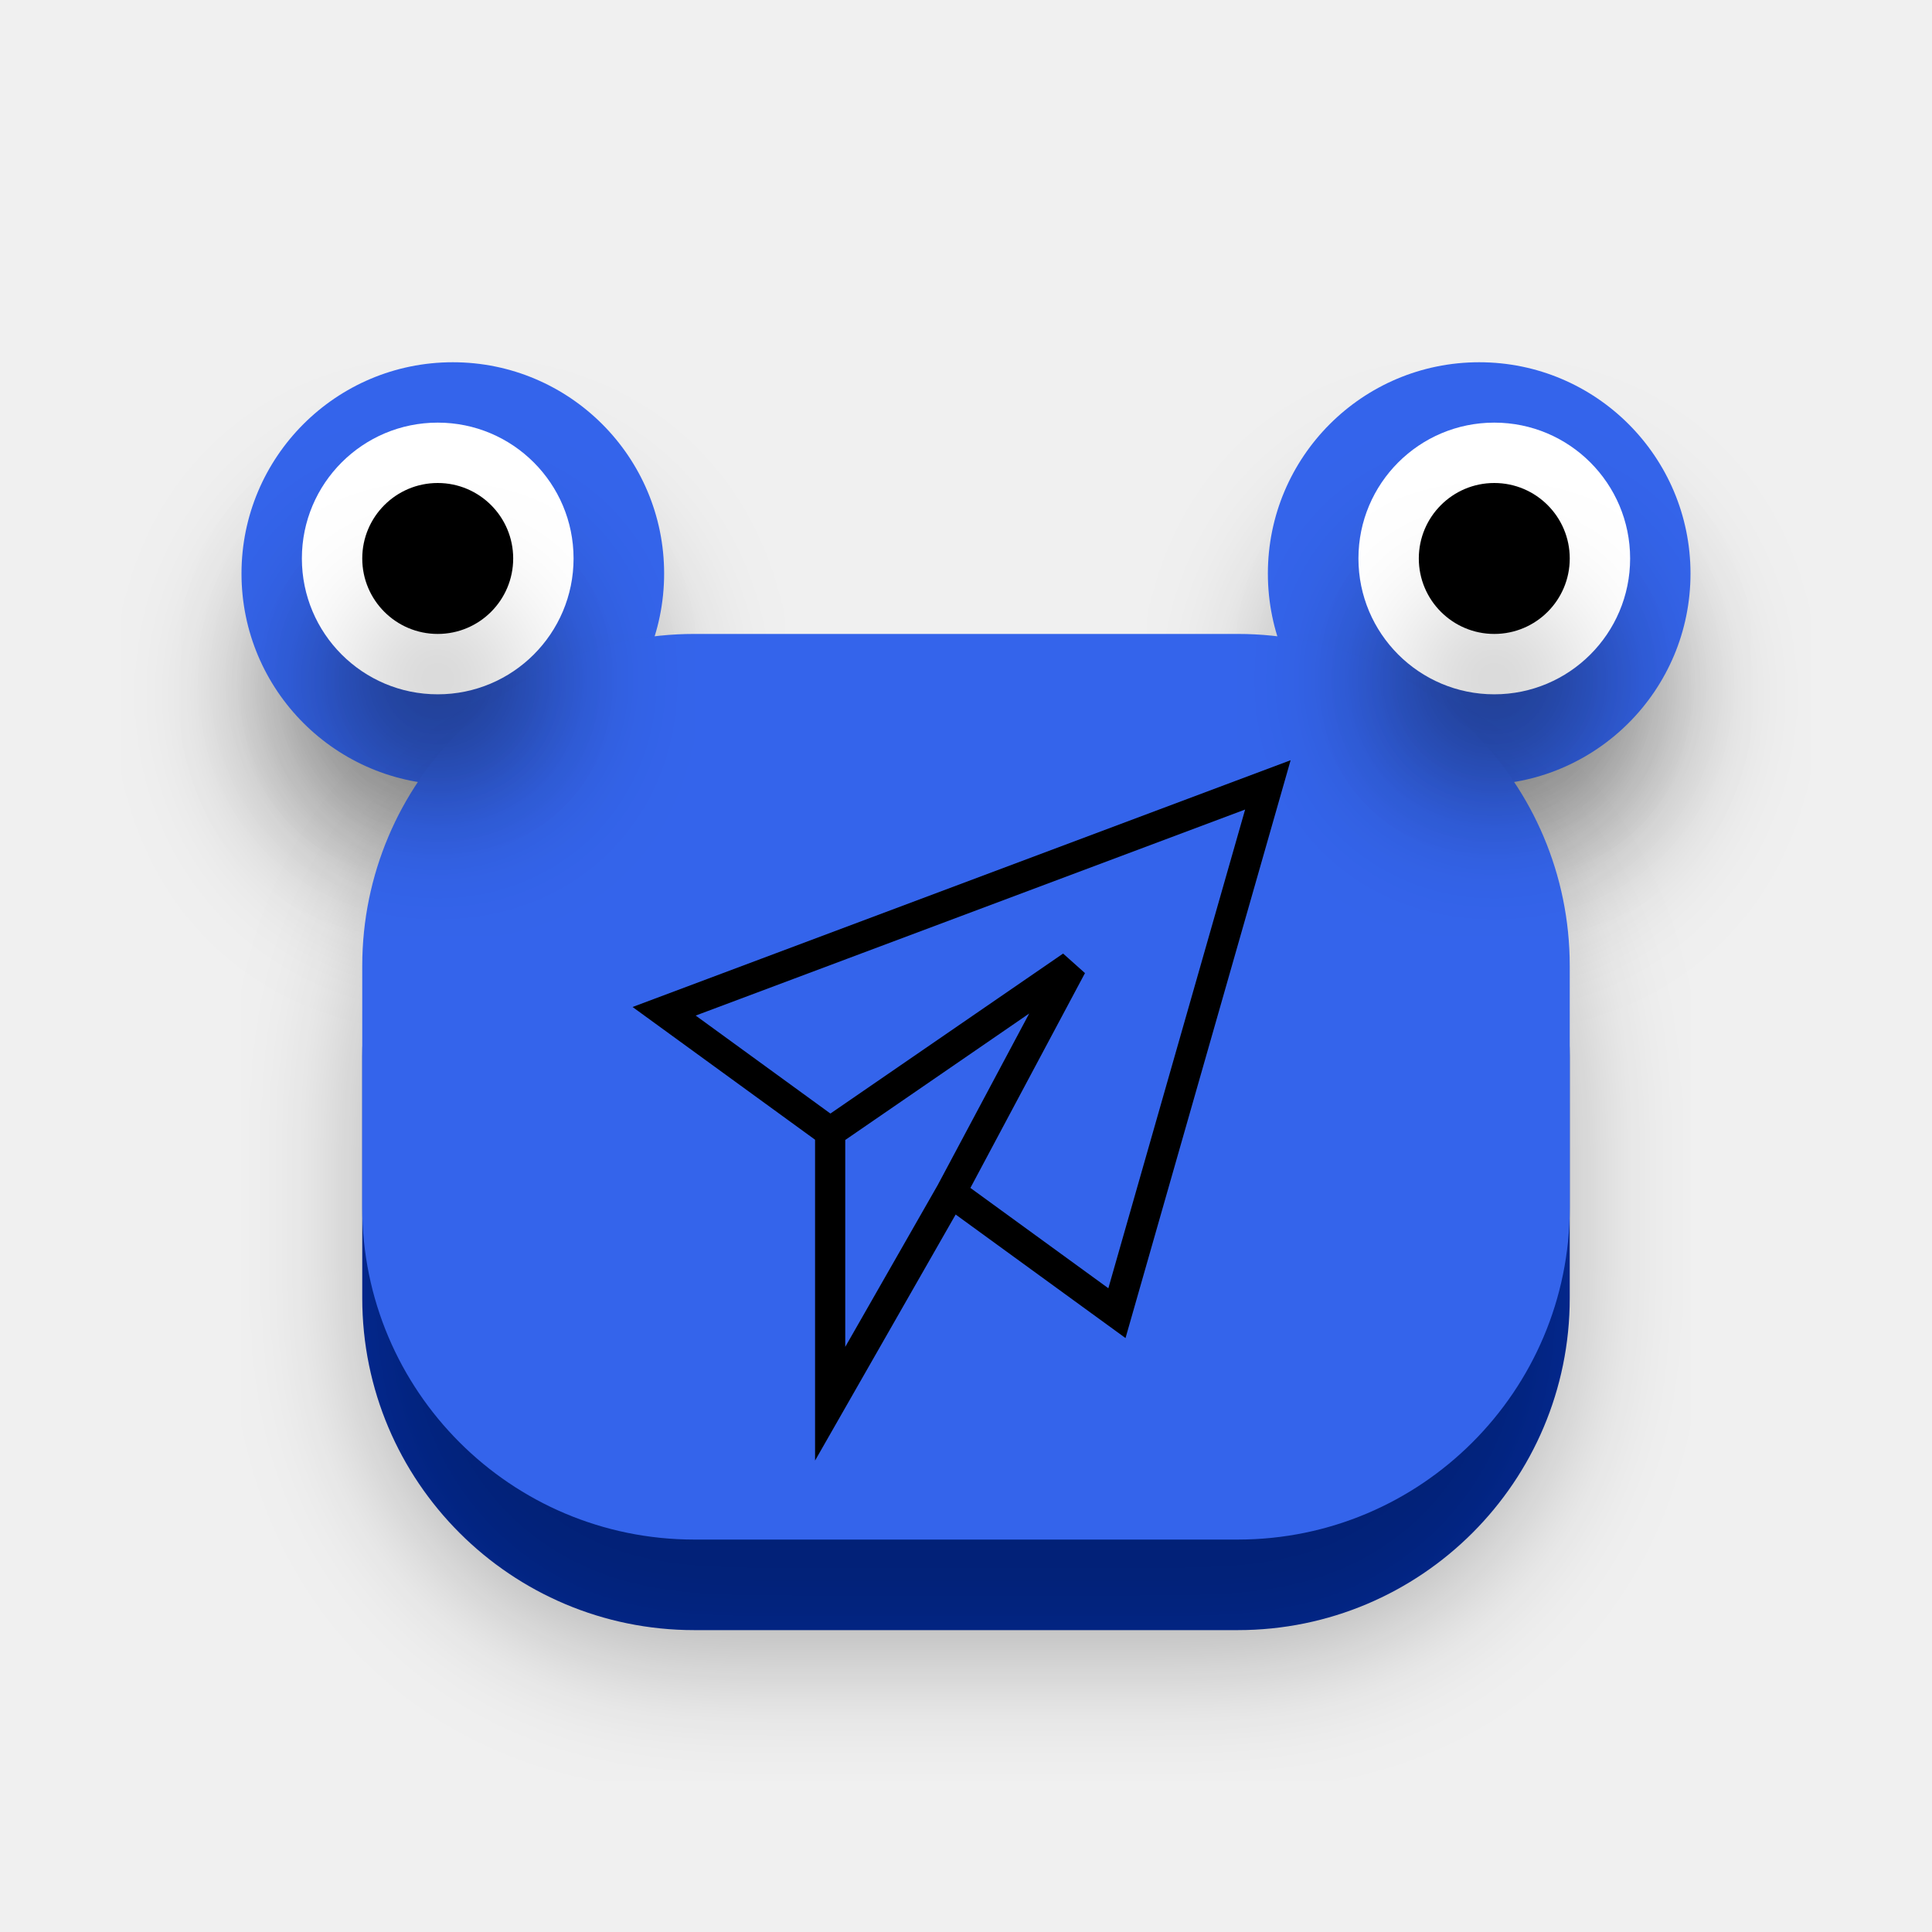
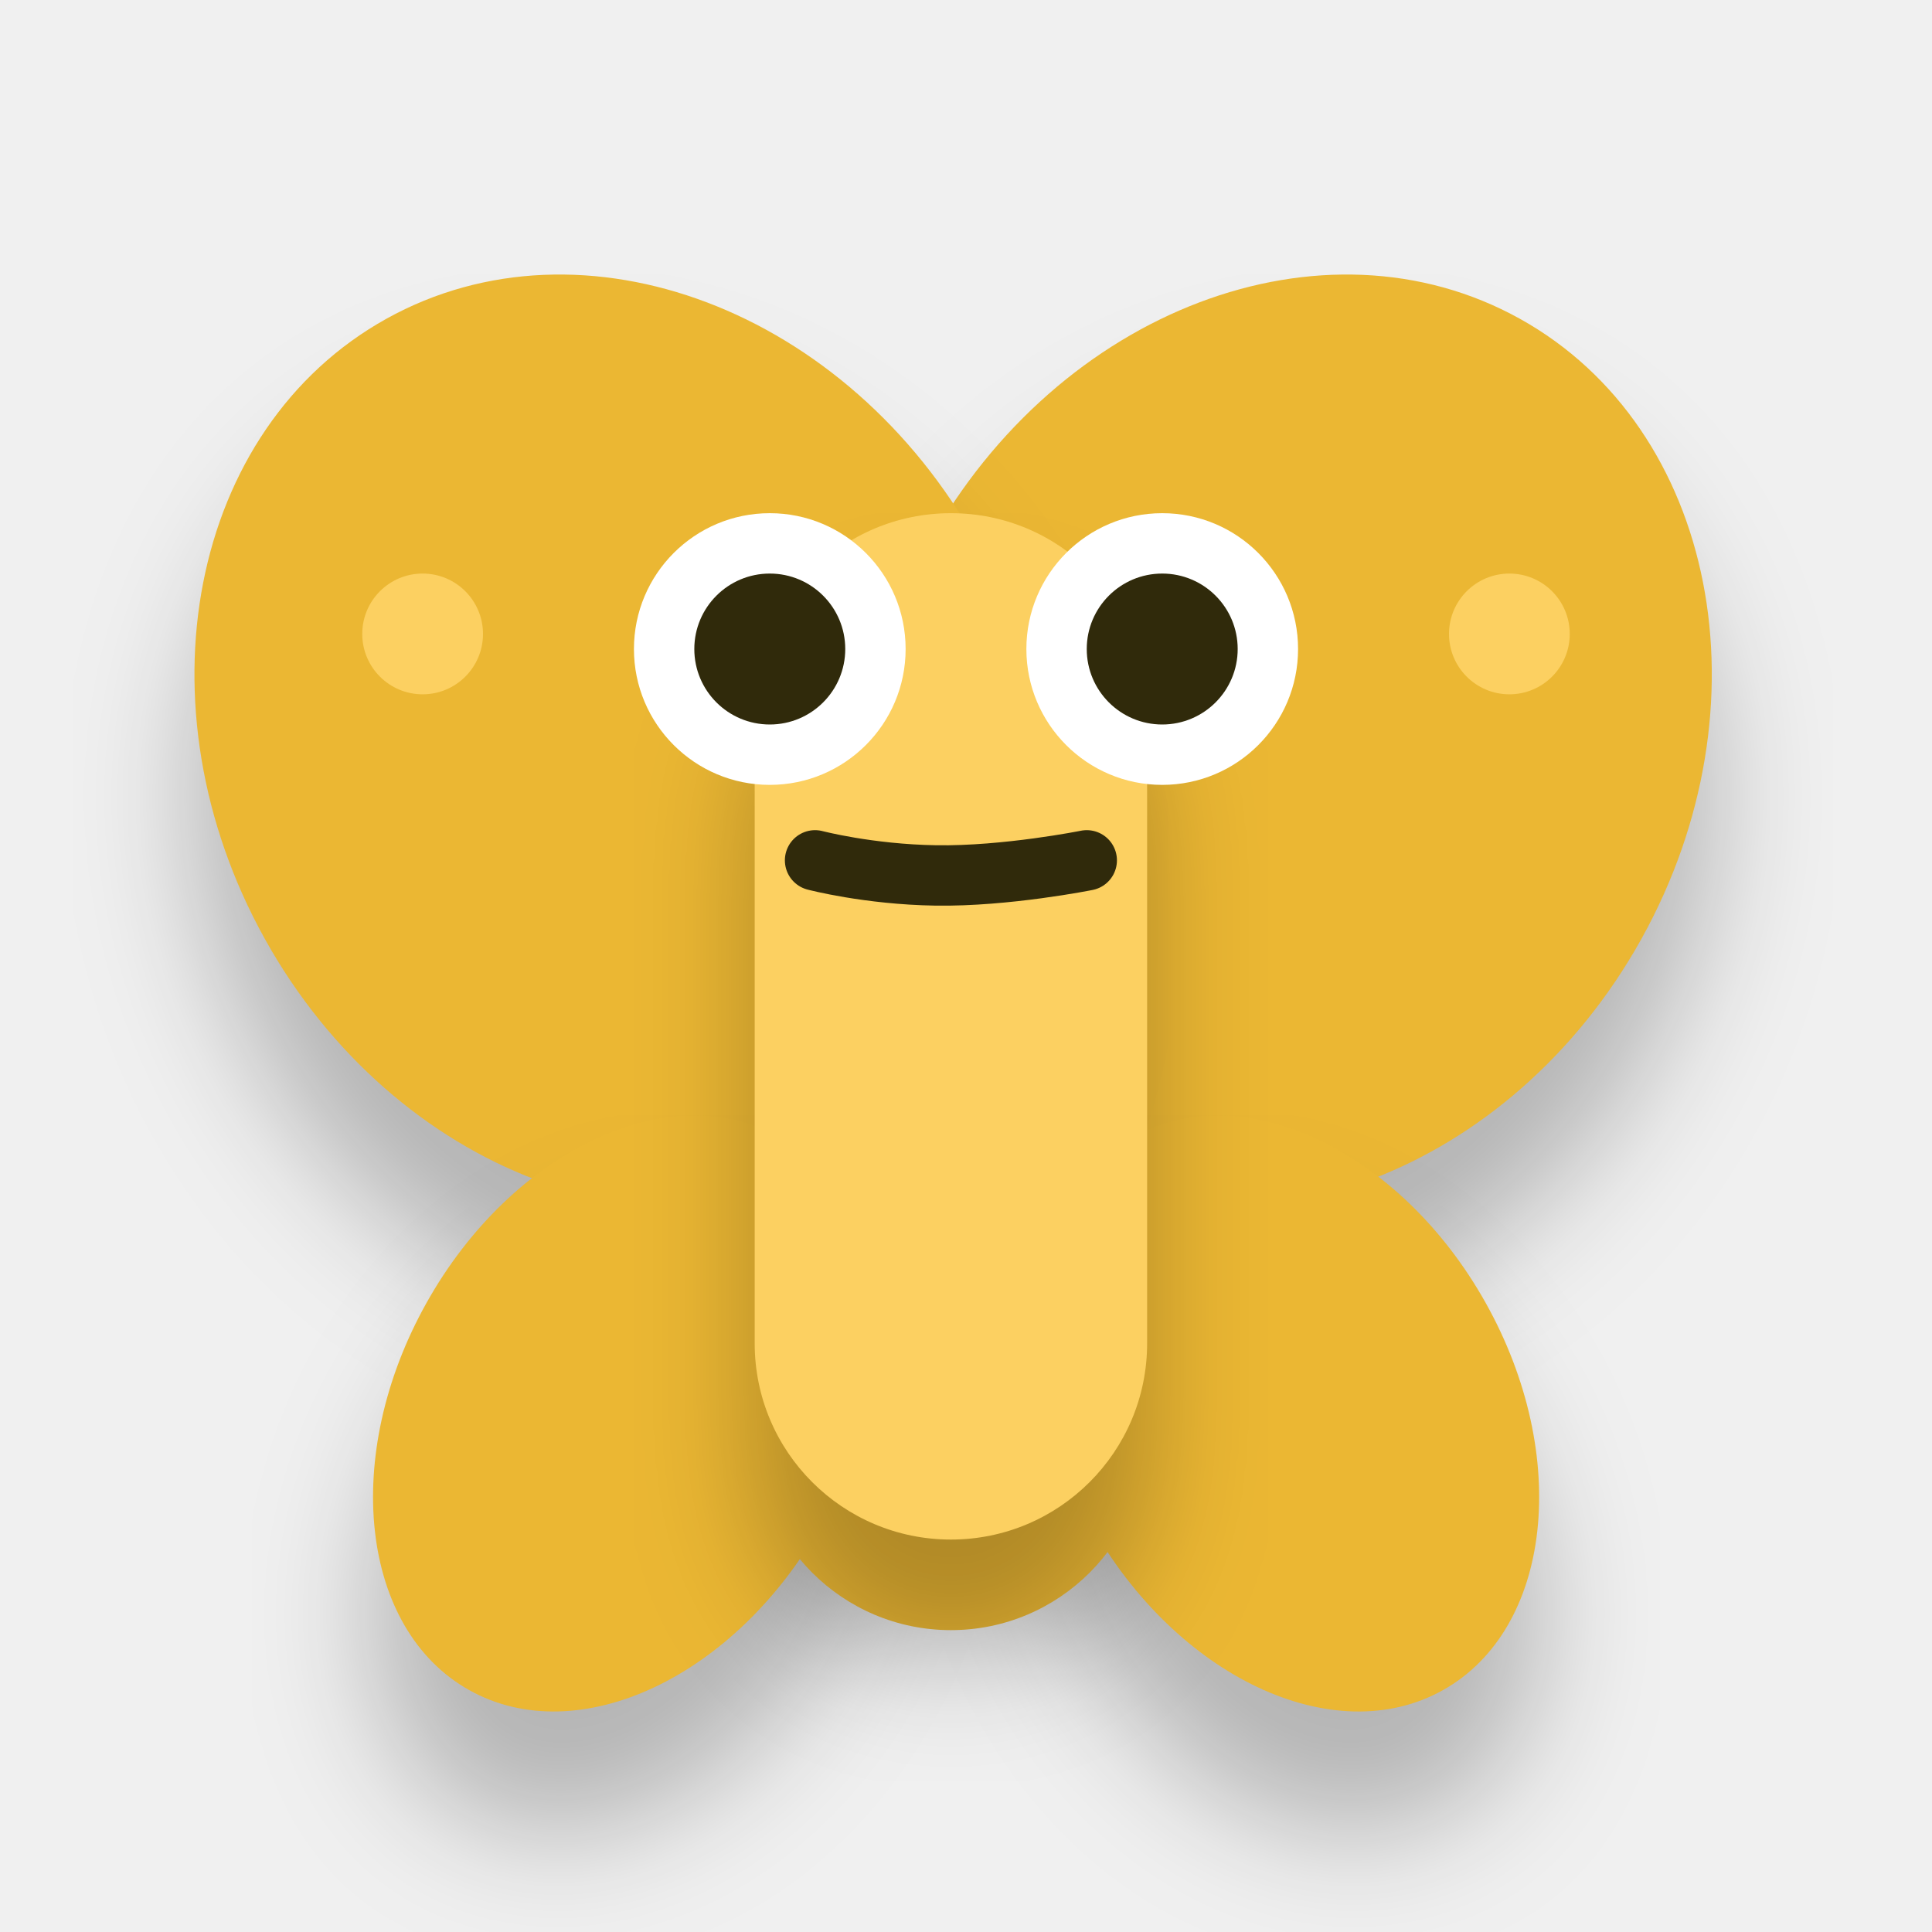
<svg xmlns="http://www.w3.org/2000/svg" width="64" height="64" viewBox="0 0 64 64" fill="none">
-   <g filter="url(#filter0_d_601_21)">
-     <circle cx="15" cy="19" r="7" fill="#3464EB" />
+   <g clip-path="url(#clip0_1313_30)">
+     <g filter="url(#filter0_d_1313_30)">
+       <ellipse cx="42.574" cy="24.544" rx="13.5" ry="16" transform="rotate(29.0721 42.5737 24.5439)" fill="#EBB733" />
+     </g>
+     <g filter="url(#filter1_d_1313_30)">
+       <ellipse cx="20.573" cy="24.544" rx="13.5" ry="16" transform="rotate(-29.07 20.5734 24.5438)" fill="#EBB733" />
+     </g>
+     <g filter="url(#filter2_d_1313_30)">
+       <ellipse cx="20.672" cy="46.825" rx="7.5" ry="10.5" transform="rotate(29.23 20.6723 46.8254)" fill="#EBB733" />
+     </g>
+     <g filter="url(#filter3_d_1313_30)">
+       <ellipse cx="42.672" cy="46.825" rx="7.5" ry="10.5" transform="rotate(-29.2308 42.6724 46.8254)" fill="#EBB733" />
+     </g>
+     <rect x="25" y="24" width="13" height="30" rx="6.5" fill="#EBB733" />
+     <g filter="url(#filter4_d_1313_30)">
+       <rect x="25" y="17" width="13" height="34" rx="6.5" fill="#FCD061" />
+     </g>
+     <path d="M27 28.5C27 28.5 28.764 28.965 31 29C33.334 29.037 36 28.5 36 28.5" stroke="#302A0B" stroke-width="2" stroke-linecap="round" stroke-linejoin="round" />
+     <ellipse cx="27" cy="23" rx="2" ry="1" fill="#FCD061" />
+     <ellipse cx="36" cy="23" rx="2" ry="1" fill="#FCD061" />
+     <circle cx="25.5" cy="21.5" r="4.5" fill="white" />
+     <circle cx="25.5" cy="21.5" r="2.5" fill="#302A0B" />
+     <circle cx="38.5" cy="21.5" r="4.5" fill="white" />
+     <circle cx="38.5" cy="21.5" r="2.5" fill="#302A0B" />
+     <circle cx="50" cy="21" r="2" fill="#FCD061" />
+     <circle cx="14" cy="21" r="2" fill="#FCD061" />
  </g>
-   <g filter="url(#filter1_d_601_21)">
-     <circle cx="49" cy="19" r="7" fill="#3464EB" />
-   </g>
-   <rect x="12" y="24" width="40" height="30" rx="11" fill="#032C9E" />
-   <g filter="url(#filter2_d_601_21)">
-     <rect x="12" y="21" width="40" height="30" rx="11" fill="#3464EB" />
-   </g>
-   <g filter="url(#filter3_d_601_21)">
-     <circle cx="14.5" cy="18.5" r="4.5" fill="white" />
-   </g>
-   <g filter="url(#filter4_d_601_21)">
-     <circle cx="14.5" cy="18.5" r="2.5" fill="black" />
-   </g>
-   <g filter="url(#filter5_d_601_21)">
-     <circle cx="49.5" cy="18.5" r="4.5" fill="white" />
-   </g>
-   <g filter="url(#filter6_d_601_21)">
-     <circle cx="49.5" cy="18.5" r="2.5" fill="black" />
-   </g>
-   <path d="M27.5 37.5V46.5L31.5 39.5M27.5 37.5L22 33.5L42 26L37 43.5L31.5 39.5M27.5 37.5L35.5 32L31.5 39.5" stroke="black" />
  <defs>
-     <filter id="filter0_d_601_21" x="4" y="12" width="22" height="22" filterUnits="userSpaceOnUse" color-interpolation-filters="sRGB">
+     <filter id="filter0_d_1313_30" x="24.442" y="9.094" width="36.264" height="38.9" filterUnits="userSpaceOnUse" color-interpolation-filters="sRGB">
      <feFlood flood-opacity="0" result="BackgroundImageFix" />
      <feColorMatrix in="SourceAlpha" type="matrix" values="0 0 0 0 0 0 0 0 0 0 0 0 0 0 0 0 0 0 127 0" result="hardAlpha" />
      <feOffset dy="4" />
      <feGaussianBlur stdDeviation="2" />
      <feColorMatrix type="matrix" values="0 0 0 0 0 0 0 0 0 0 0 0 0 0 0 0 0 0 0.25 0" />
-       <feBlend mode="normal" in2="BackgroundImageFix" result="effect1_dropShadow_601_21" />
-       <feBlend mode="normal" in="SourceGraphic" in2="effect1_dropShadow_601_21" result="shape" />
+       <feBlend mode="normal" in2="BackgroundImageFix" result="effect1_dropShadow_1313_30" />
+       <feBlend mode="normal" in="SourceGraphic" in2="effect1_dropShadow_1313_30" result="shape" />
    </filter>
-     <filter id="filter1_d_601_21" x="38" y="12" width="22" height="22" filterUnits="userSpaceOnUse" color-interpolation-filters="sRGB">
+     <filter id="filter1_d_1313_30" x="2.442" y="9.094" width="36.263" height="38.9" filterUnits="userSpaceOnUse" color-interpolation-filters="sRGB">
      <feFlood flood-opacity="0" result="BackgroundImageFix" />
      <feColorMatrix in="SourceAlpha" type="matrix" values="0 0 0 0 0 0 0 0 0 0 0 0 0 0 0 0 0 0 127 0" result="hardAlpha" />
      <feOffset dy="4" />
      <feGaussianBlur stdDeviation="2" />
      <feColorMatrix type="matrix" values="0 0 0 0 0 0 0 0 0 0 0 0 0 0 0 0 0 0 0.25 0" />
-       <feBlend mode="normal" in2="BackgroundImageFix" result="effect1_dropShadow_601_21" />
-       <feBlend mode="normal" in="SourceGraphic" in2="effect1_dropShadow_601_21" result="shape" />
+       <feBlend mode="normal" in2="BackgroundImageFix" result="effect1_dropShadow_1313_30" />
+       <feBlend mode="normal" in="SourceGraphic" in2="effect1_dropShadow_1313_30" result="shape" />
    </filter>
-     <filter id="filter2_d_601_21" x="8" y="21" width="48" height="38" filterUnits="userSpaceOnUse" color-interpolation-filters="sRGB">
+     <filter id="filter2_d_1313_30" x="8.358" y="36.955" width="24.629" height="27.741" filterUnits="userSpaceOnUse" color-interpolation-filters="sRGB">
      <feFlood flood-opacity="0" result="BackgroundImageFix" />
      <feColorMatrix in="SourceAlpha" type="matrix" values="0 0 0 0 0 0 0 0 0 0 0 0 0 0 0 0 0 0 127 0" result="hardAlpha" />
      <feOffset dy="4" />
      <feGaussianBlur stdDeviation="2" />
      <feColorMatrix type="matrix" values="0 0 0 0 0 0 0 0 0 0 0 0 0 0 0 0 0 0 0.25 0" />
-       <feBlend mode="normal" in2="BackgroundImageFix" result="effect1_dropShadow_601_21" />
-       <feBlend mode="normal" in="SourceGraphic" in2="effect1_dropShadow_601_21" result="shape" />
+       <feBlend mode="normal" in2="BackgroundImageFix" result="effect1_dropShadow_1313_30" />
+       <feBlend mode="normal" in="SourceGraphic" in2="effect1_dropShadow_1313_30" result="shape" />
    </filter>
-     <filter id="filter3_d_601_21" x="6" y="14" width="17" height="17" filterUnits="userSpaceOnUse" color-interpolation-filters="sRGB">
+     <filter id="filter3_d_1313_30" x="30.358" y="36.955" width="24.629" height="27.741" filterUnits="userSpaceOnUse" color-interpolation-filters="sRGB">
      <feFlood flood-opacity="0" result="BackgroundImageFix" />
      <feColorMatrix in="SourceAlpha" type="matrix" values="0 0 0 0 0 0 0 0 0 0 0 0 0 0 0 0 0 0 127 0" result="hardAlpha" />
      <feOffset dy="4" />
      <feGaussianBlur stdDeviation="2" />
      <feColorMatrix type="matrix" values="0 0 0 0 0 0 0 0 0 0 0 0 0 0 0 0 0 0 0.25 0" />
-       <feBlend mode="normal" in2="BackgroundImageFix" result="effect1_dropShadow_601_21" />
-       <feBlend mode="normal" in="SourceGraphic" in2="effect1_dropShadow_601_21" result="shape" />
+       <feBlend mode="normal" in2="BackgroundImageFix" result="effect1_dropShadow_1313_30" />
+       <feBlend mode="normal" in="SourceGraphic" in2="effect1_dropShadow_1313_30" result="shape" />
    </filter>
-     <filter id="filter4_d_601_21" x="8" y="16" width="13" height="13" filterUnits="userSpaceOnUse" color-interpolation-filters="sRGB">
+     <filter id="filter4_d_1313_30" x="21" y="17" width="21" height="42" filterUnits="userSpaceOnUse" color-interpolation-filters="sRGB">
      <feFlood flood-opacity="0" result="BackgroundImageFix" />
      <feColorMatrix in="SourceAlpha" type="matrix" values="0 0 0 0 0 0 0 0 0 0 0 0 0 0 0 0 0 0 127 0" result="hardAlpha" />
      <feOffset dy="4" />
      <feGaussianBlur stdDeviation="2" />
      <feColorMatrix type="matrix" values="0 0 0 0 0 0 0 0 0 0 0 0 0 0 0 0 0 0 0.25 0" />
-       <feBlend mode="normal" in2="BackgroundImageFix" result="effect1_dropShadow_601_21" />
-       <feBlend mode="normal" in="SourceGraphic" in2="effect1_dropShadow_601_21" result="shape" />
+       <feBlend mode="normal" in2="BackgroundImageFix" result="effect1_dropShadow_1313_30" />
+       <feBlend mode="normal" in="SourceGraphic" in2="effect1_dropShadow_1313_30" result="shape" />
    </filter>
-     <filter id="filter5_d_601_21" x="41" y="14" width="17" height="17" filterUnits="userSpaceOnUse" color-interpolation-filters="sRGB">
-       <feFlood flood-opacity="0" result="BackgroundImageFix" />
-       <feColorMatrix in="SourceAlpha" type="matrix" values="0 0 0 0 0 0 0 0 0 0 0 0 0 0 0 0 0 0 127 0" result="hardAlpha" />
-       <feOffset dy="4" />
-       <feGaussianBlur stdDeviation="2" />
-       <feColorMatrix type="matrix" values="0 0 0 0 0 0 0 0 0 0 0 0 0 0 0 0 0 0 0.25 0" />
-       <feBlend mode="normal" in2="BackgroundImageFix" result="effect1_dropShadow_601_21" />
-       <feBlend mode="normal" in="SourceGraphic" in2="effect1_dropShadow_601_21" result="shape" />
-     </filter>
-     <filter id="filter6_d_601_21" x="43" y="16" width="13" height="13" filterUnits="userSpaceOnUse" color-interpolation-filters="sRGB">
-       <feFlood flood-opacity="0" result="BackgroundImageFix" />
-       <feColorMatrix in="SourceAlpha" type="matrix" values="0 0 0 0 0 0 0 0 0 0 0 0 0 0 0 0 0 0 127 0" result="hardAlpha" />
-       <feOffset dy="4" />
-       <feGaussianBlur stdDeviation="2" />
-       <feColorMatrix type="matrix" values="0 0 0 0 0 0 0 0 0 0 0 0 0 0 0 0 0 0 0.25 0" />
-       <feBlend mode="normal" in2="BackgroundImageFix" result="effect1_dropShadow_601_21" />
-       <feBlend mode="normal" in="SourceGraphic" in2="effect1_dropShadow_601_21" result="shape" />
-     </filter>
+     <clipPath id="clip0_1313_30">
+       <rect width="64" height="64" fill="white" />
+     </clipPath>
  </defs>
</svg>
